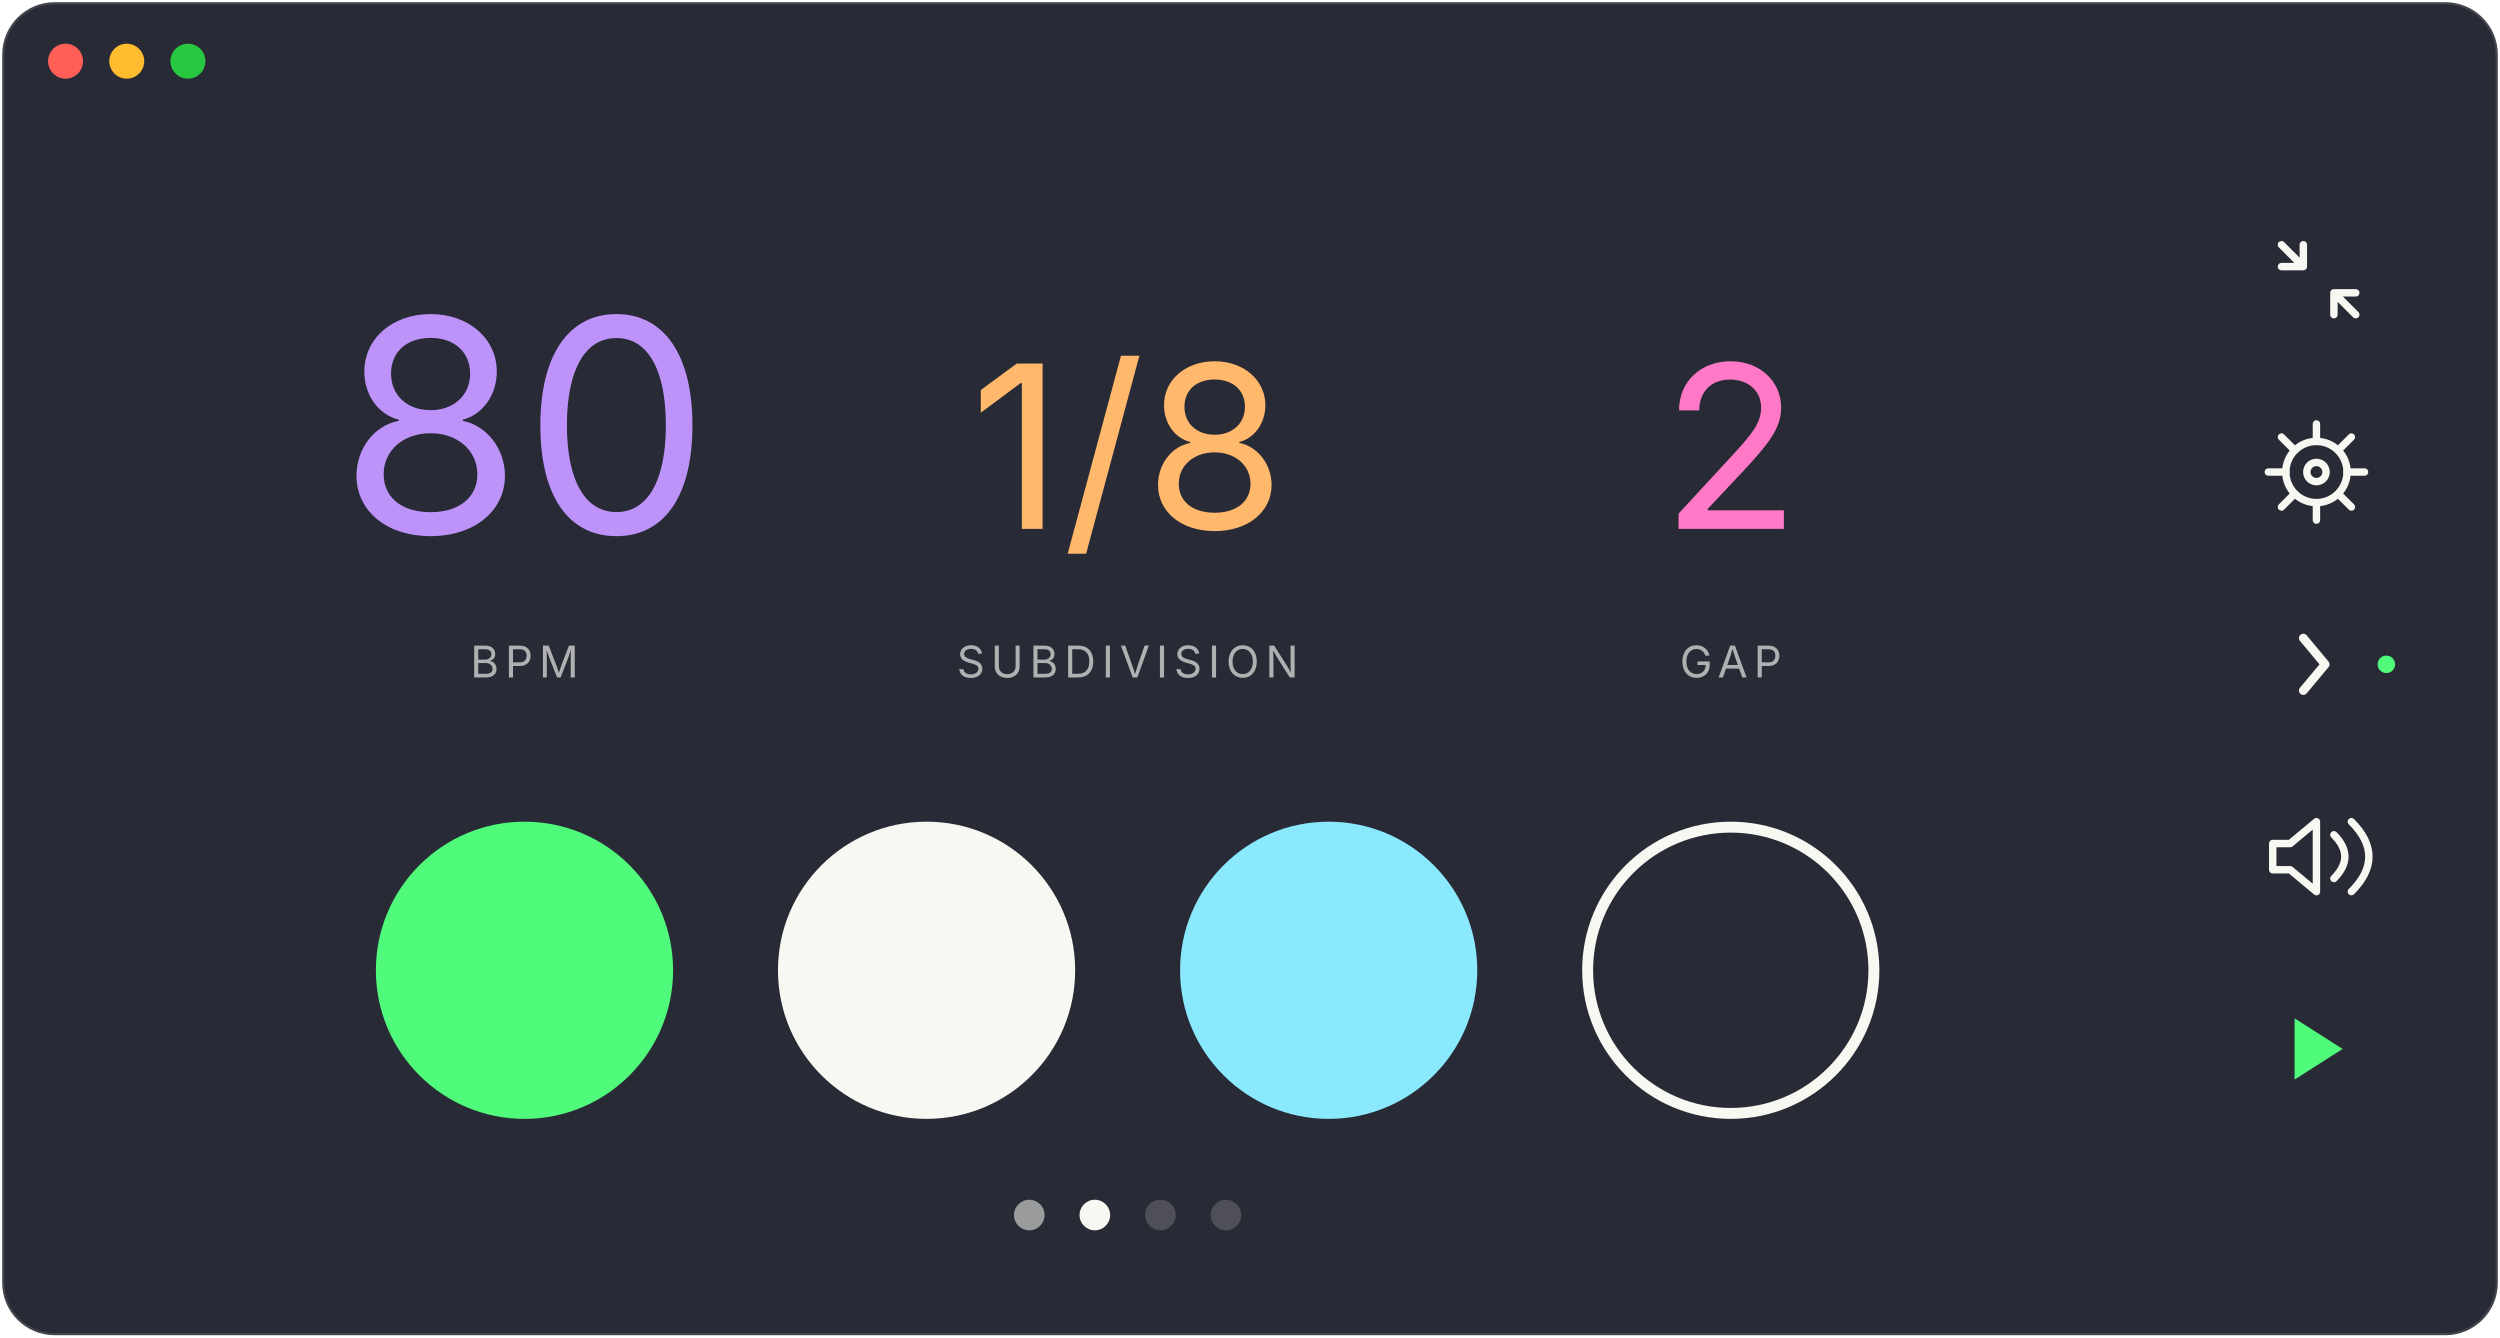
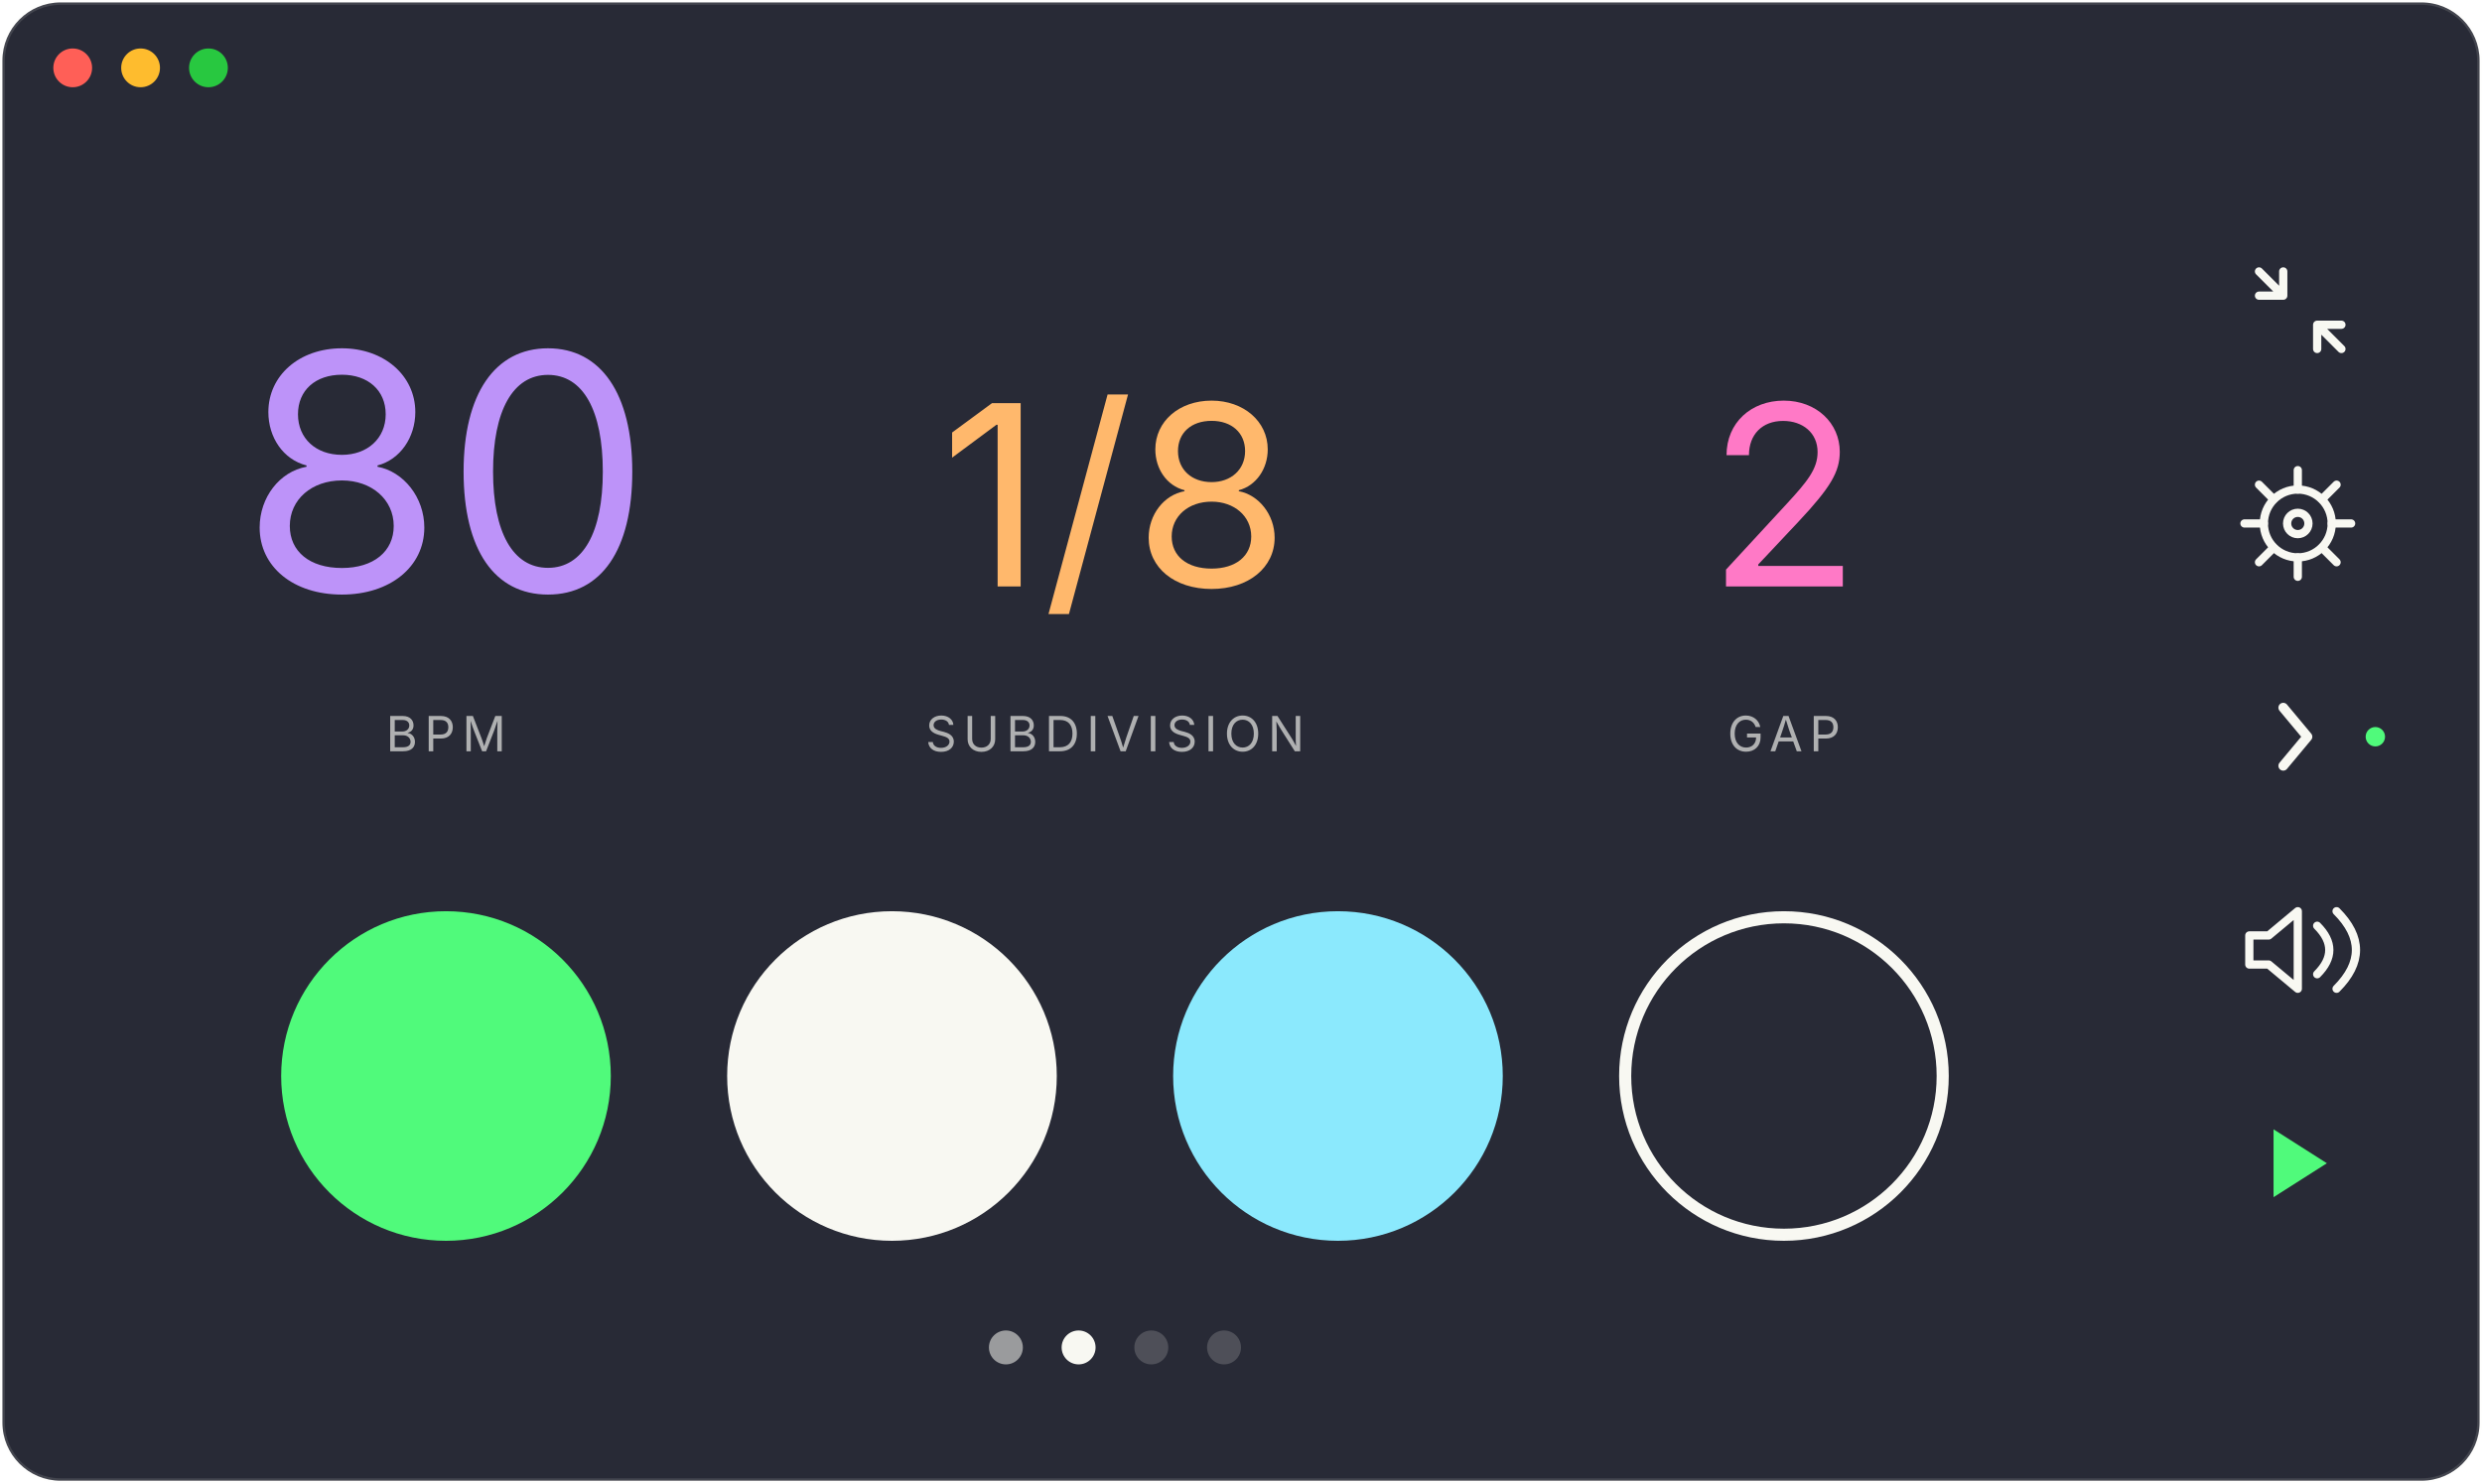
- <svg xmlns="http://www.w3.org/2000/svg" width="572" height="306" viewBox="0 0 572 306">
-   <rect x=".5" y=".5" width="571" height="305" rx="12" fill="#282A36" stroke="#F8F8F2" stroke-opacity=".13" />
+ <svg xmlns="http://www.w3.org/2000/svg" width="512" height="306" viewBox="0 0 512 306">
+   <rect x=".5" y=".5" width="511" height="305" rx="12" fill="#282A36" stroke="#F8F8F2" stroke-opacity=".13" />
  <circle cx="15" cy="14" r="4" fill="#FF5F57" />
  <circle cx="29" cy="14" r="4" fill="#FEBC2E" />
  <circle cx="43" cy="14" r="4" fill="#28C840" />
  <g font-family="-apple-system, BlinkMacSystemFont, Segoe UI, sans-serif">
-     <text x="120" y="122" text-anchor="middle" font-size="68" fill="#BD93F9">80</text>
-     <text x="258" y="121" text-anchor="middle" font-size="52" fill="#FFB86C">1/8</text>
-     <text x="396" y="121" text-anchor="middle" font-size="52" fill="#FF79C6">2</text>
+     <text x="92" y="122" text-anchor="middle" font-size="68" fill="#BD93F9">80</text>
+     <text x="230" y="121" text-anchor="middle" font-size="52" fill="#FFB86C">1/8</text>
+     <text x="368" y="121" text-anchor="middle" font-size="52" fill="#FF79C6">2</text>
    <g font-size="10" letter-spacing="1.4" text-anchor="middle" fill="#F8F8F2" opacity=".65">
-       <text x="120" y="155">BPM</text>
-       <text x="258" y="155">SUBDIVISION</text>
-       <text x="396" y="155">GAP</text>
+       <text x="92" y="155">BPM</text>
+       <text x="230" y="155">SUBDIVISION</text>
+       <text x="368" y="155">GAP</text>
    </g>
-     <circle cx="120" cy="222" r="34" fill="#50FA7B" />
-     <circle cx="212" cy="222" r="34" fill="#F8F8F2" />
-     <circle cx="304" cy="222" r="34" fill="#8BE9FD" />
-     <circle cx="396" cy="222" r="32.75" fill="none" stroke="#F8F8F2" stroke-width="2.5" />
+     <circle cx="92" cy="222" r="34" fill="#50FA7B" />
+     <circle cx="184" cy="222" r="34" fill="#F8F8F2" />
+     <circle cx="276" cy="222" r="34" fill="#8BE9FD" />
+     <circle cx="368" cy="222" r="32.75" fill="none" stroke="#F8F8F2" stroke-width="2.5" />
    <g stroke="#F8F8F2" stroke-width="1.7" stroke-linecap="round" stroke-linejoin="round" fill="none">
-       <path d="m522 56 5 5m-5 0h5v-5m12 16-5-5m5 0h-5v5" />
-       <circle cx="530" cy="108" r="7" />
-       <circle cx="530" cy="108" r="2.2" />
-       <path d="M530 97v4m0 14v4m-11-11h4m14 0h4m-19-8 3 3m10 10 3 3m0-16-3 3m-10 10-3 3" />
-       <path d="M520 193h4l6-5v16l-6-5h-4zm14-2q5 5 0 10m4-13q8 8 0 16" />
+       <path d="m466 56 5 5m-5 0h5v-5m12 16-5-5m5 0h-5v5" />
+       <circle cx="474" cy="108" r="7" />
+       <circle cx="474" cy="108" r="2.2" />
+       <path d="M474 97v4m0 14v4m-11-11h4m14 0h4m-19-8 3 3m10 10 3 3m0-16-3 3m-10 10-3 3" />
+       <path d="M464 193h4l6-5v16l-6-5h-4zm14-2q5 5 0 10m4-13q8 8 0 16" />
    </g>
-     <path d="m527 146 5 6-5 6" fill="none" stroke="#F8F8F2" stroke-width="2" stroke-linecap="round" stroke-linejoin="round" />
-     <circle cx="546" cy="152" r="2" fill="#50FA7B" />
-     <path d="m525 233 11 7-11 7z" fill="#50FA7B" />
+     <path d="m471 146 5 6-5 6" fill="none" stroke="#F8F8F2" stroke-width="2" stroke-linecap="round" stroke-linejoin="round" />
+     <circle cx="490" cy="152" r="2" fill="#50FA7B" />
+     <path d="m469 233 11 7-11 7z" fill="#50FA7B" />
  </g>
-   <circle cx="235.5" cy="278" r="3.5" fill="#F8F8F2" opacity=".55" />
-   <circle cx="250.5" cy="278" r="3.5" fill="#F8F8F2" />
-   <circle cx="265.5" cy="278" r="3.5" fill="#F8F8F2" opacity=".18" />
-   <circle cx="280.5" cy="278" r="3.5" fill="#F8F8F2" opacity=".18" />
+   <circle cx="207.5" cy="278" r="3.5" fill="#F8F8F2" opacity=".55" />
+   <circle cx="222.5" cy="278" r="3.5" fill="#F8F8F2" />
+   <circle cx="237.5" cy="278" r="3.5" fill="#F8F8F2" opacity=".18" />
+   <circle cx="252.5" cy="278" r="3.5" fill="#F8F8F2" opacity=".18" />
</svg>
